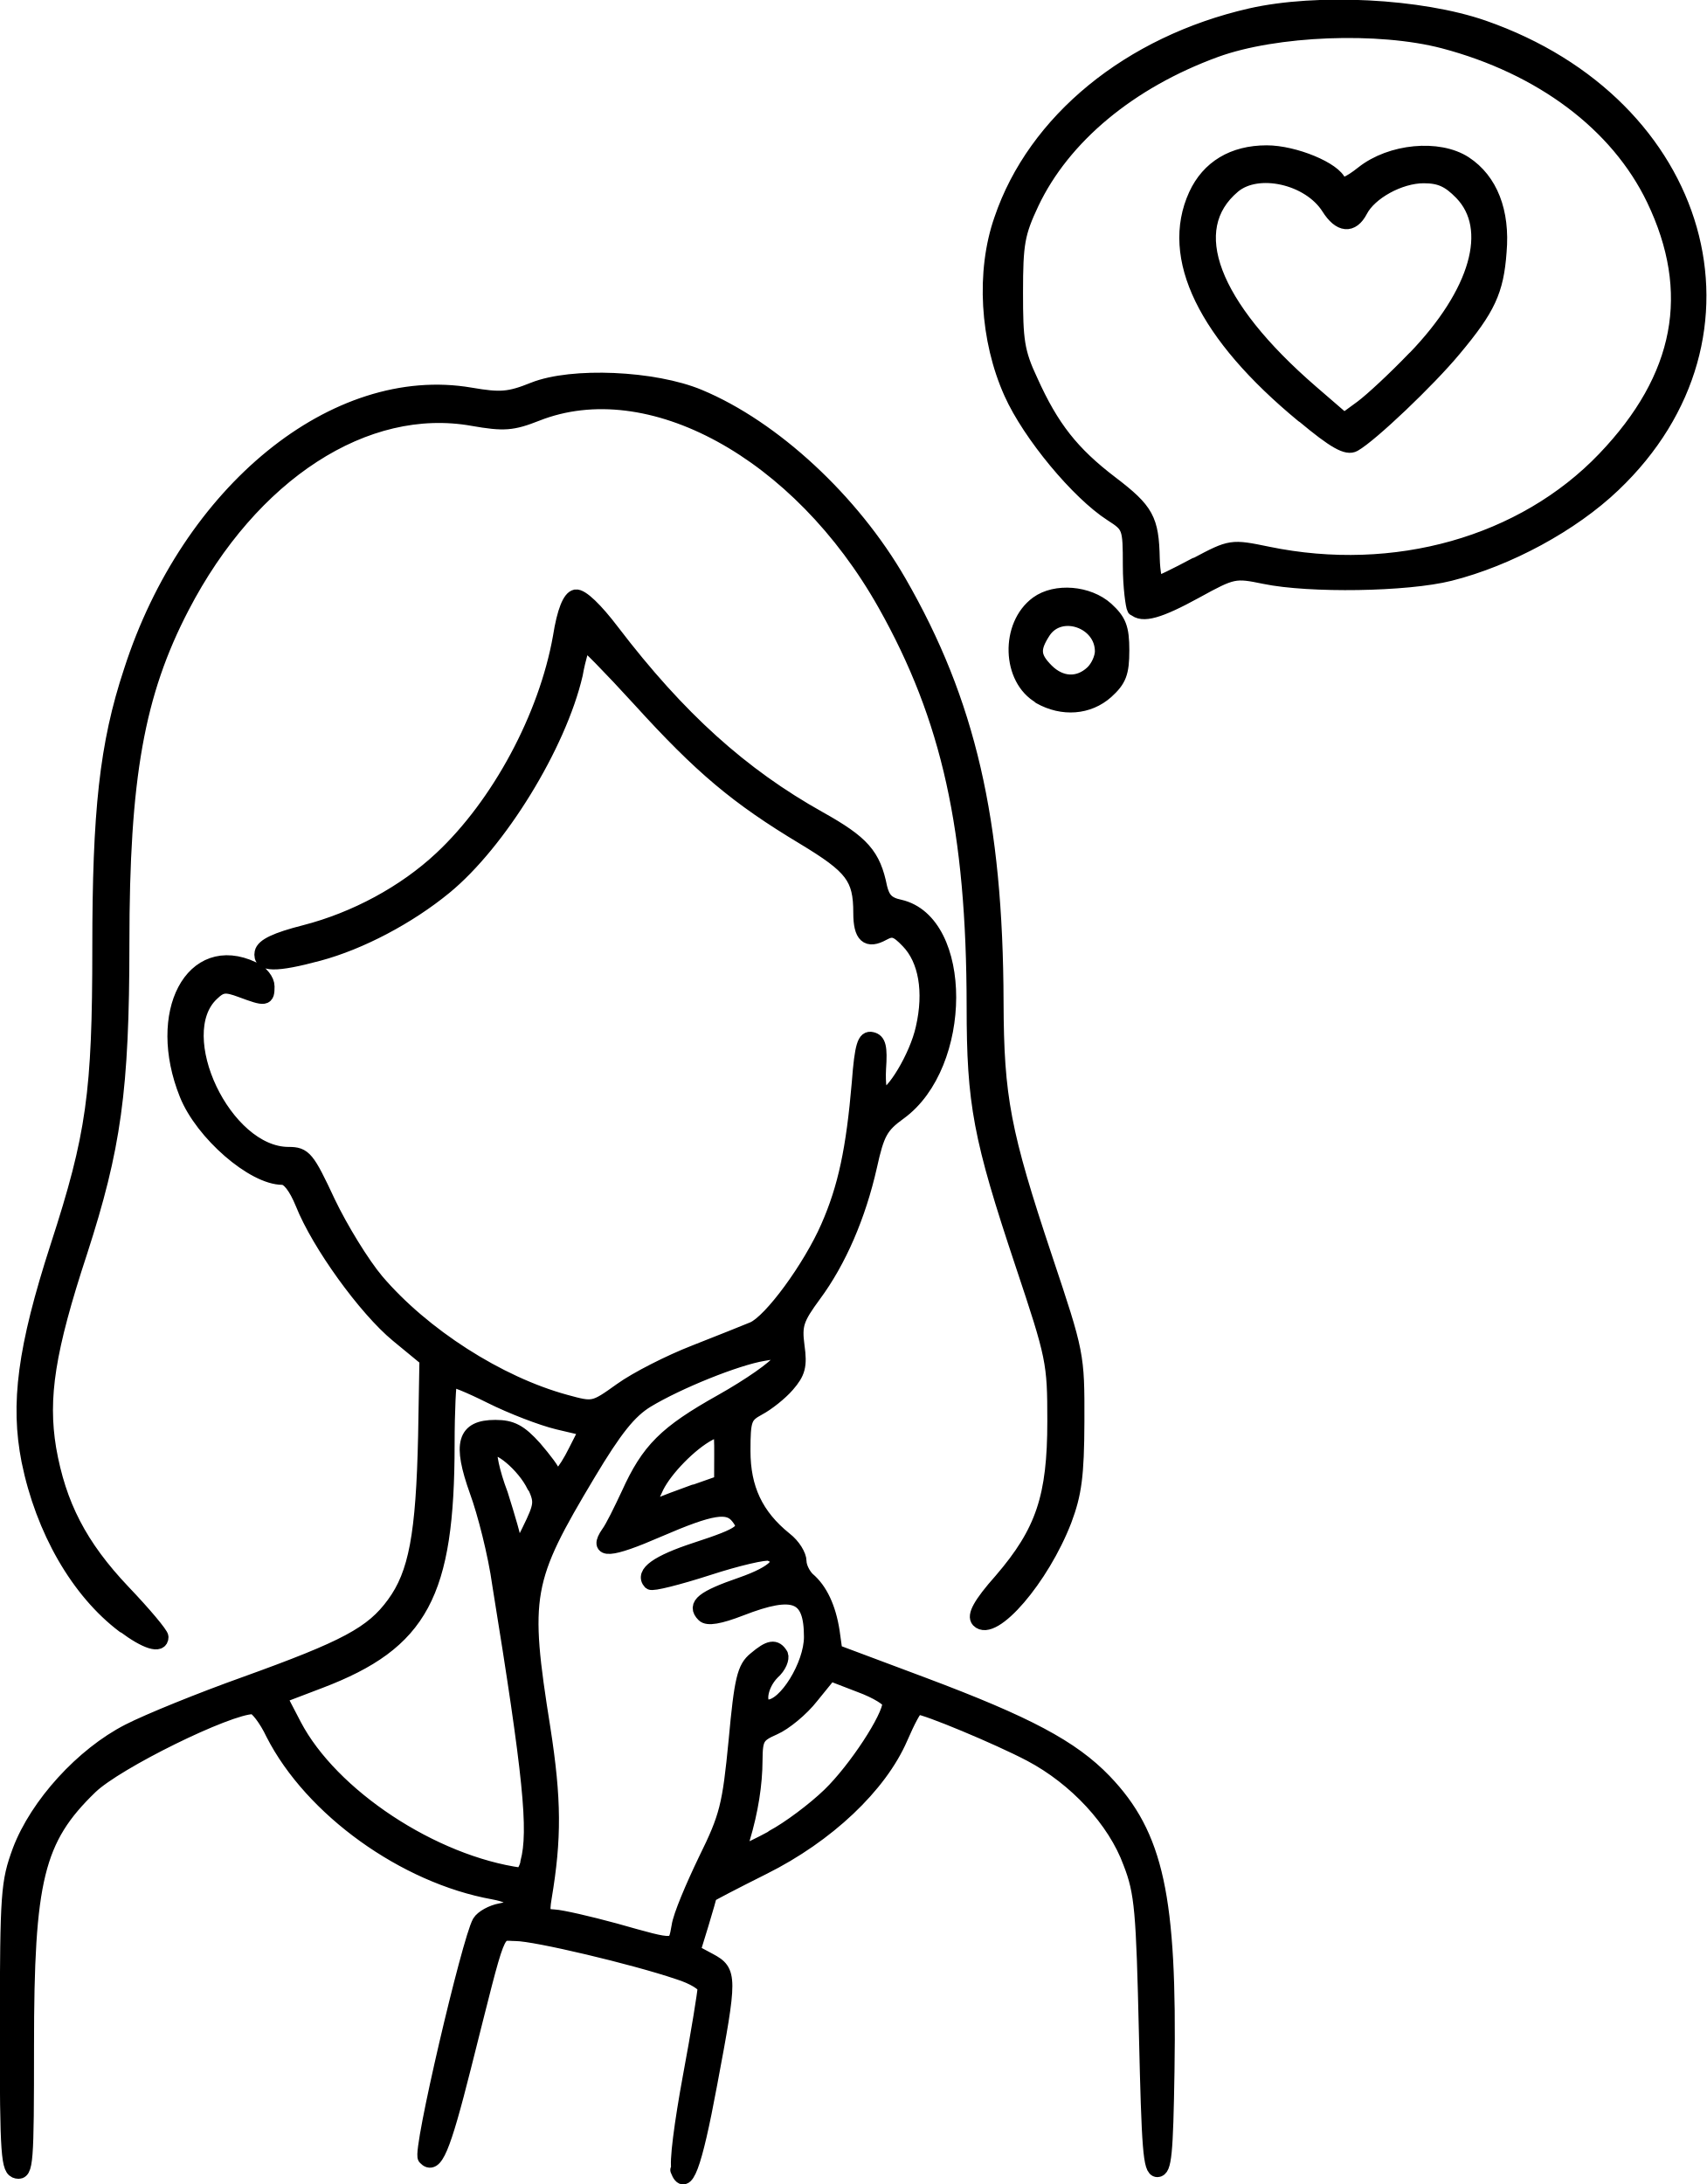
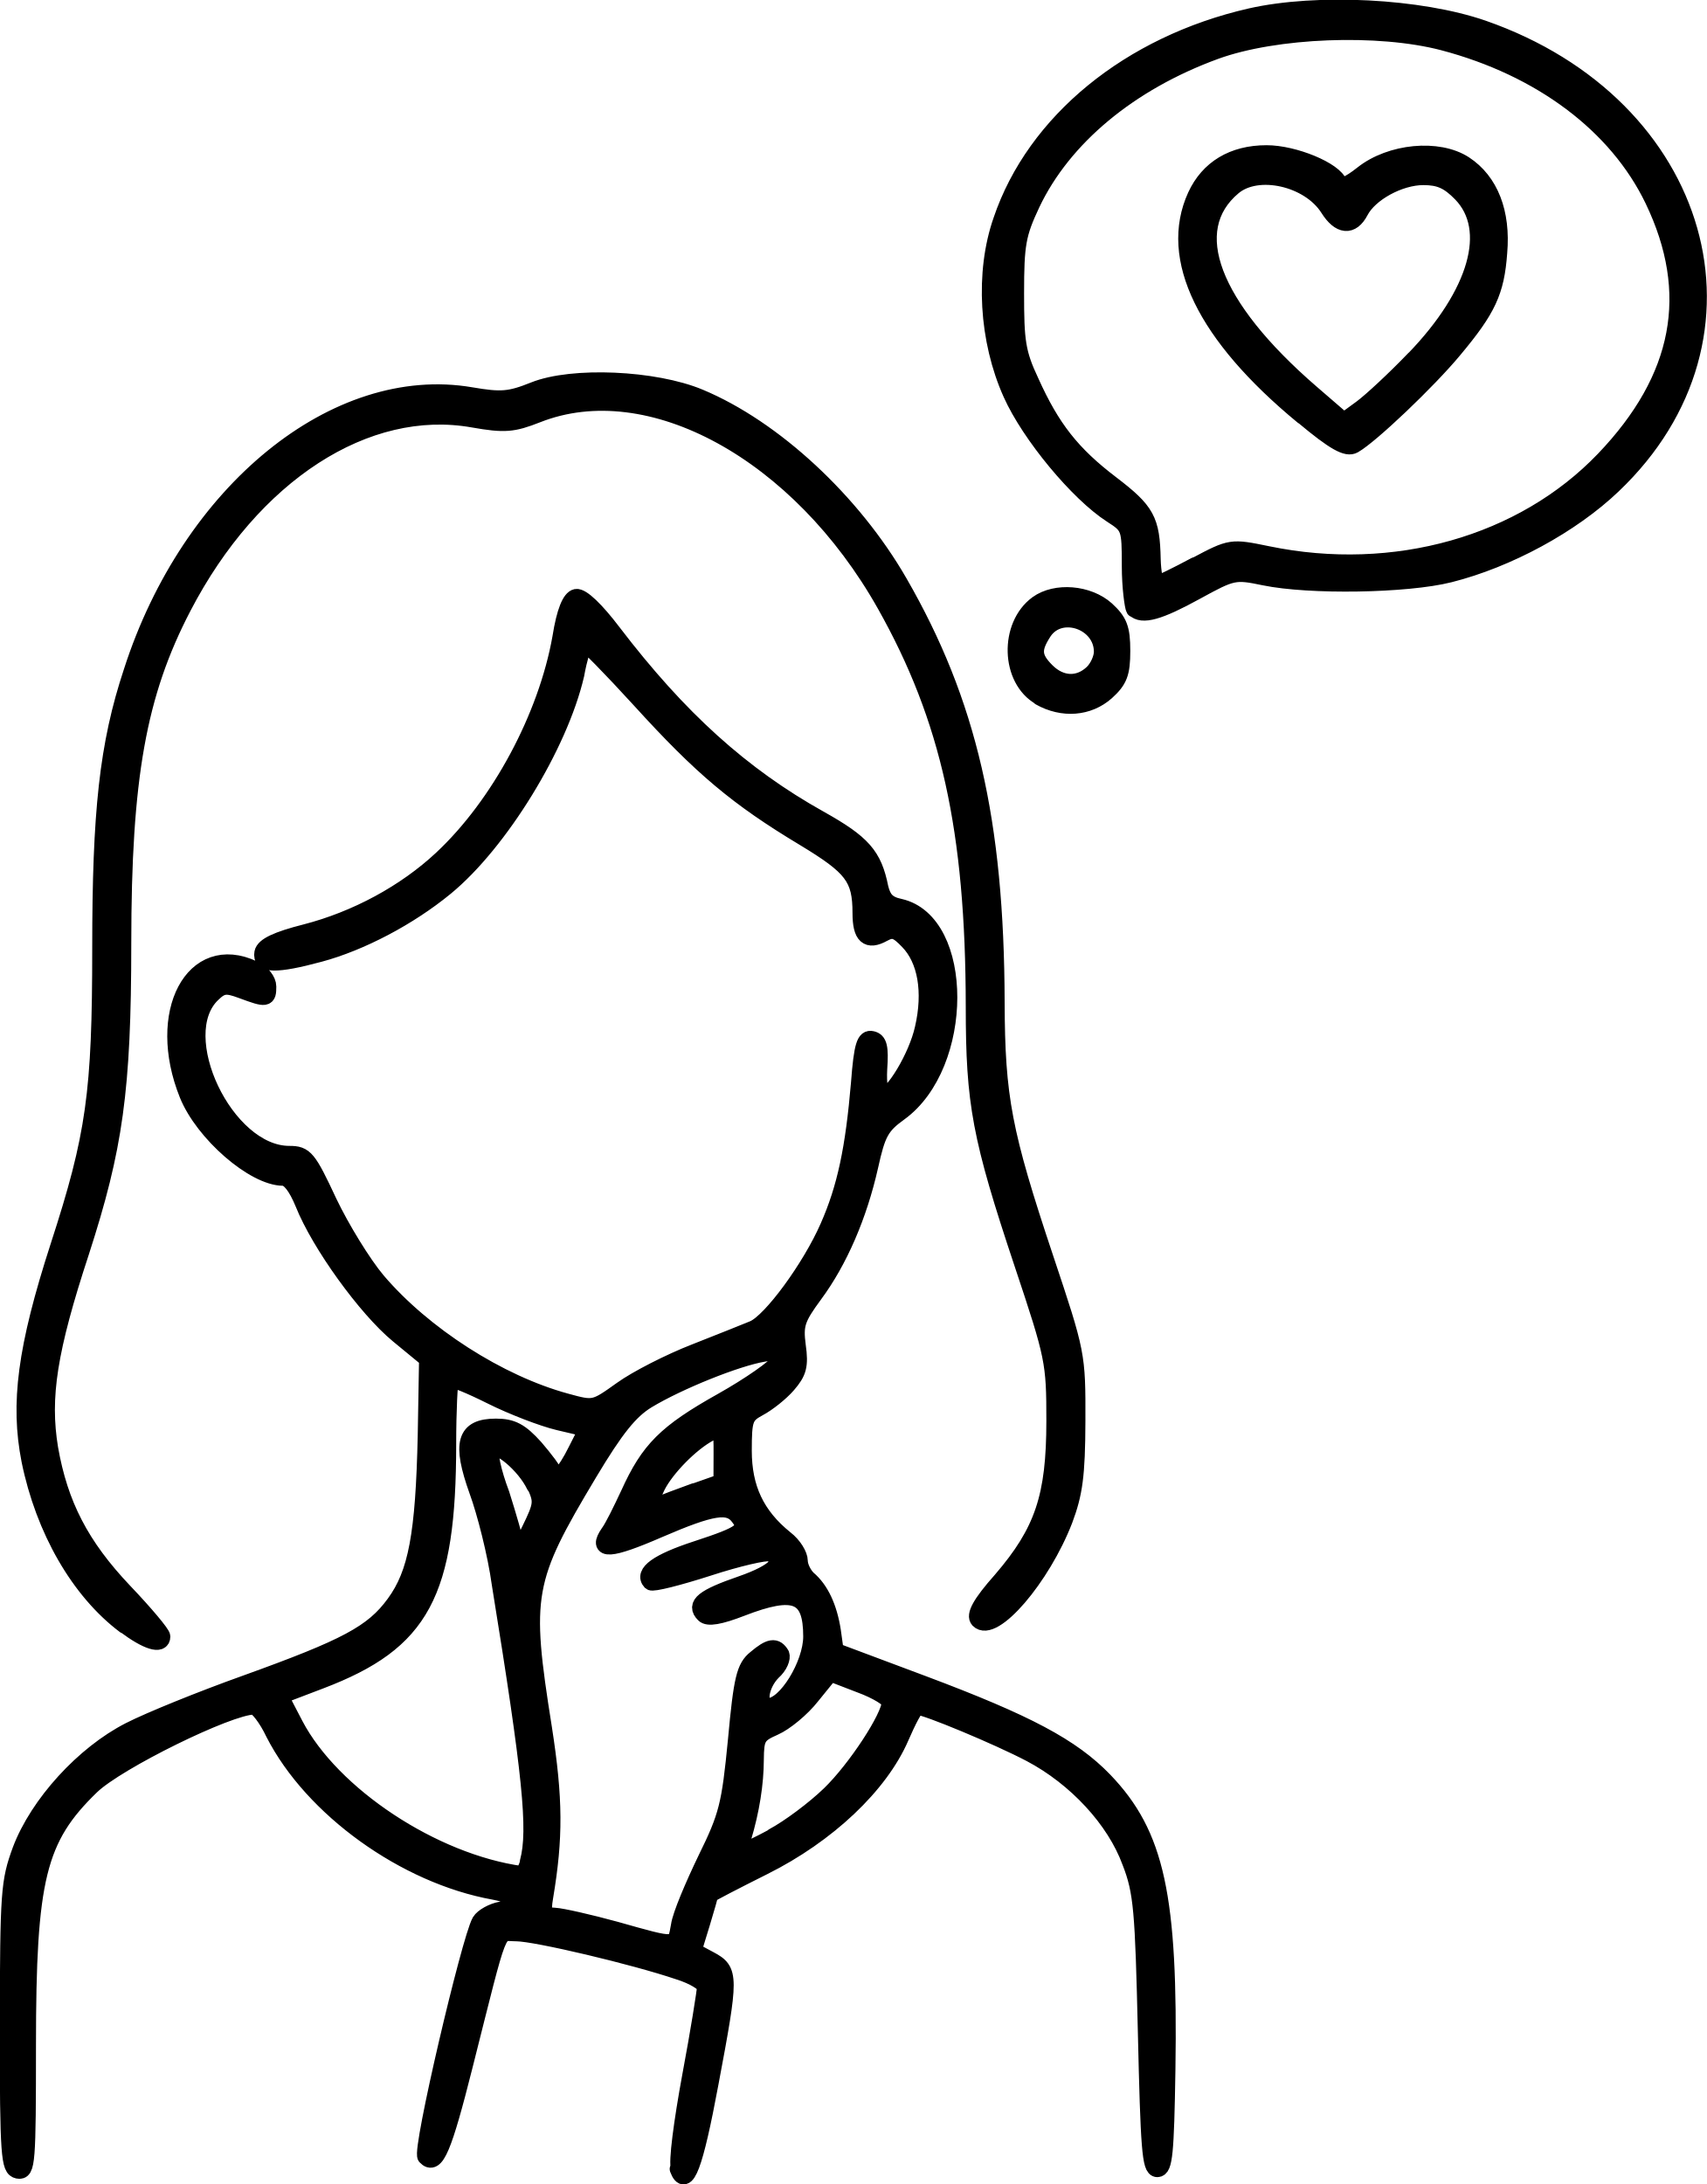
- <svg xmlns="http://www.w3.org/2000/svg" width="10.257mm" height="13.129mm" viewBox="0 0 10.257 13.129" version="1.1" id="svg1" xml:space="preserve">
+ <svg xmlns="http://www.w3.org/2000/svg" width="10.269mm" height="13.141mm" viewBox="0 0 10.269 13.141" version="1.1" id="svg1" xml:space="preserve">
  <defs id="defs1" />
-   <g id="layer1" transform="translate(-149.5405,-40.76937)">
-     <path style="fill:#000000;stroke:#000000;stroke-width:0.088;stroke-linecap:round;stroke-linejoin:round;stroke-dasharray:none;stroke-opacity:1" d="m 153.622,53.812 c -0.017,-0.035 0.017,-0.285 0.067,-0.557 0.051,-0.272 0.089,-0.512 0.089,-0.535 -9e-5,-0.023 -0.067,-0.066 -0.16,-0.095 -0.265,-0.09 -0.86,-0.231 -0.976,-0.231 -0.123,-5.1e-5 -0.091,-0.08 -0.313,0.799 -0.126,0.5 -0.173,0.611 -0.233,0.547 -0.034,-0.033 0.265,-1.306 0.327,-1.415 0.017,-0.029 0.076,-0.061 0.126,-0.07 0.133,-0.024 0.11,-0.083 -0.042,-0.111 -0.534,-0.096 -1.093,-0.498 -1.325,-0.953 -0.042,-0.089 -0.099,-0.161 -0.121,-0.161 -0.149,0 -0.822,0.331 -0.977,0.481 -0.324,0.313 -0.383,0.555 -0.383,1.558 0,0.71 -0.004,0.764 -0.059,0.753 -0.051,-0.011 -0.059,-0.08 -0.059,-0.868 0.002,-0.809 0.006,-0.868 0.076,-1.059 0.105,-0.278 0.379,-0.578 0.655,-0.719 0.119,-0.061 0.432,-0.188 0.698,-0.283 0.608,-0.219 0.766,-0.303 0.896,-0.481 0.133,-0.181 0.177,-0.415 0.19,-1.013 l 0.008,-0.459 -0.175,-0.144 c -0.193,-0.159 -0.474,-0.548 -0.571,-0.792 -0.042,-0.102 -0.085,-0.156 -0.122,-0.156 -0.175,-3.48e-4 -0.481,-0.266 -0.575,-0.5 -0.197,-0.49 0.034,-0.926 0.398,-0.754 0.051,0.022 0.086,0.07 0.086,0.105 0,0.076 -0.008,0.078 -0.156,0.023 -0.094,-0.035 -0.121,-0.033 -0.177,0.021 -0.263,0.247 0.076,0.965 0.461,0.965 0.095,0 0.113,0.021 0.238,0.289 0.076,0.159 0.206,0.371 0.292,0.473 0.277,0.325 0.731,0.617 1.135,0.727 0.168,0.046 0.17,0.046 0.335,-0.072 0.09,-0.065 0.29,-0.167 0.442,-0.226 0.153,-0.06 0.31,-0.123 0.351,-0.14 0.107,-0.046 0.343,-0.369 0.45,-0.613 0.104,-0.236 0.153,-0.469 0.187,-0.868 0.017,-0.226 0.034,-0.271 0.076,-0.261 0.042,0.009 0.051,0.048 0.042,0.177 -0.005,0.091 0.006,0.165 0.025,0.165 0.059,0 0.203,-0.236 0.241,-0.408 0.051,-0.221 0.017,-0.414 -0.09,-0.524 -0.067,-0.07 -0.093,-0.078 -0.15,-0.047 -0.094,0.052 -0.135,0.016 -0.135,-0.123 0,-0.213 -0.051,-0.277 -0.342,-0.453 -0.401,-0.241 -0.616,-0.422 -0.985,-0.828 -0.179,-0.196 -0.33,-0.35 -0.336,-0.342 -0.007,0.008 -0.034,0.093 -0.051,0.189 -0.099,0.426 -0.459,1.012 -0.786,1.28 -0.218,0.179 -0.508,0.332 -0.758,0.399 -0.26,0.07 -0.355,0.068 -0.341,-0.006 0.008,-0.041 0.085,-0.078 0.258,-0.122 0.303,-0.078 0.6,-0.238 0.82,-0.444 0.346,-0.323 0.63,-0.852 0.715,-1.33 0.025,-0.159 0.059,-0.236 0.093,-0.243 0.034,-0.006 0.121,0.078 0.221,0.21 0.397,0.52 0.776,0.862 1.243,1.123 0.261,0.146 0.326,0.22 0.365,0.415 0.017,0.068 0.042,0.1 0.119,0.116 0.395,0.09 0.394,0.95 -0.002,1.237 -0.111,0.08 -0.134,0.122 -0.178,0.322 -0.067,0.297 -0.184,0.569 -0.335,0.773 -0.105,0.143 -0.118,0.18 -0.101,0.308 0.017,0.12 0.005,0.16 -0.059,0.234 -0.042,0.049 -0.122,0.112 -0.173,0.139 -0.085,0.046 -0.093,0.067 -0.093,0.258 0,0.224 0.076,0.389 0.251,0.53 0.051,0.039 0.086,0.099 0.086,0.133 0,0.035 0.025,0.083 0.051,0.108 0.076,0.064 0.126,0.172 0.148,0.313 l 0.017,0.122 0.526,0.197 c 0.629,0.236 0.897,0.379 1.092,0.581 0.313,0.326 0.394,0.697 0.378,1.742 -0.008,0.501 -0.017,0.595 -0.059,0.595 -0.042,0 -0.051,-0.124 -0.067,-0.822 -0.017,-0.73 -0.025,-0.845 -0.095,-1.024 -0.093,-0.255 -0.328,-0.508 -0.601,-0.652 -0.196,-0.103 -0.629,-0.283 -0.678,-0.283 -0.017,0 -0.059,0.083 -0.103,0.184 -0.125,0.289 -0.44,0.587 -0.825,0.779 -0.176,0.088 -0.32,0.163 -0.321,0.167 -1.9e-4,0.004 -0.025,0.082 -0.051,0.173 l -0.051,0.166 0.099,0.053 c 0.125,0.067 0.125,0.096 0.003,0.744 -0.093,0.5 -0.147,0.641 -0.194,0.516 z m -5.8e-4,-1.462 c 0.008,-0.062 0.085,-0.242 0.161,-0.4 0.128,-0.26 0.144,-0.325 0.182,-0.716 0.034,-0.371 0.051,-0.439 0.117,-0.492 0.085,-0.072 0.121,-0.078 0.153,-0.024 0.008,0.021 -0.008,0.068 -0.051,0.106 -0.076,0.077 -0.095,0.206 -0.025,0.206 0.104,0 0.259,-0.251 0.259,-0.42 0,-0.255 -0.101,-0.296 -0.423,-0.171 -0.129,0.05 -0.201,0.062 -0.224,0.038 -0.059,-0.059 -0.003,-0.103 0.226,-0.182 0.207,-0.072 0.276,-0.145 0.172,-0.186 -0.025,-0.01 -0.194,0.029 -0.372,0.087 -0.18,0.058 -0.335,0.097 -0.346,0.086 -0.051,-0.054 0.042,-0.121 0.275,-0.197 0.281,-0.092 0.314,-0.117 0.253,-0.195 -0.059,-0.078 -0.158,-0.063 -0.48,0.076 -0.294,0.128 -0.379,0.133 -0.301,0.02 0.025,-0.033 0.076,-0.138 0.121,-0.234 0.121,-0.267 0.223,-0.369 0.56,-0.558 0.169,-0.095 0.325,-0.204 0.345,-0.241 0.034,-0.063 0.025,-0.067 -0.095,-0.046 -0.162,0.027 -0.512,0.168 -0.699,0.281 -0.105,0.064 -0.191,0.171 -0.352,0.44 -0.383,0.64 -0.4,0.729 -0.272,1.532 0.067,0.43 0.067,0.662 0.008,1.015 -0.017,0.101 -0.008,0.114 0.059,0.117 0.042,0.002 0.209,0.04 0.366,0.083 0.373,0.105 0.359,0.106 0.383,-0.025 z m -0.909,-0.385 c 0.051,-0.19 0.017,-0.524 -0.169,-1.671 -0.025,-0.183 -0.09,-0.435 -0.136,-0.56 -0.103,-0.288 -0.076,-0.385 0.111,-0.385 0.097,0 0.147,0.026 0.236,0.125 0.059,0.069 0.114,0.14 0.114,0.16 0,0.064 0.067,-0.008 0.133,-0.142 l 0.067,-0.132 -0.174,-0.041 c -0.096,-0.023 -0.278,-0.093 -0.404,-0.156 -0.126,-0.063 -0.235,-0.108 -0.244,-0.098 -0.008,0.009 -0.017,0.184 -0.017,0.387 -5.8e-4,0.9 -0.157,1.191 -0.766,1.423 l -0.244,0.093 0.09,0.173 c 0.222,0.424 0.833,0.827 1.362,0.9 0.008,0.002 0.034,-0.033 0.042,-0.076 z m 1.475,-0.152 c 0.094,-0.05 0.247,-0.164 0.34,-0.254 0.157,-0.152 0.361,-0.464 0.362,-0.552 8e-5,-0.021 -0.076,-0.07 -0.18,-0.108 l -0.179,-0.069 -0.112,0.138 c -0.059,0.076 -0.162,0.16 -0.224,0.187 -0.102,0.045 -0.113,0.062 -0.114,0.197 -5.8e-4,0.142 -0.025,0.302 -0.076,0.472 -0.034,0.099 -0.017,0.098 0.189,-0.012 z m -1.436,-2.111 c -0.059,-0.124 -0.222,-0.26 -0.26,-0.221 -0.017,0.015 0.008,0.138 0.059,0.272 0.042,0.134 0.085,0.275 0.085,0.314 0.002,0.046 0.034,0.014 0.086,-0.096 0.076,-0.155 0.076,-0.173 0.034,-0.268 z m 0.967,0.035 0.159,-0.056 5.8e-4,-0.167 c 5.8e-4,-0.162 -0.002,-0.166 -0.076,-0.127 -0.111,0.059 -0.26,0.211 -0.314,0.319 -0.059,0.124 -0.059,0.146 0.008,0.114 0.034,-0.015 0.131,-0.052 0.218,-0.083 z m -3.433,0.806 c -0.275,-0.207 -0.487,-0.575 -0.572,-0.993 -0.067,-0.341 -0.025,-0.674 0.174,-1.289 0.216,-0.665 0.252,-0.921 0.252,-1.795 9e-5,-0.814 0.042,-1.221 0.189,-1.663 0.348,-1.082 1.229,-1.799 2.04,-1.66 0.181,0.031 0.233,0.027 0.38,-0.032 0.23,-0.092 0.725,-0.07 0.995,0.043 0.446,0.186 0.921,0.626 1.202,1.114 0.416,0.722 0.581,1.435 0.584,2.526 0.002,0.574 0.042,0.784 0.294,1.539 0.192,0.575 0.193,0.579 0.192,0.98 -9.7e-4,0.331 -0.017,0.437 -0.076,0.595 -0.135,0.35 -0.43,0.693 -0.517,0.602 -0.025,-0.027 0.008,-0.095 0.137,-0.24 0.251,-0.292 0.321,-0.502 0.321,-0.957 9e-5,-0.356 -0.006,-0.385 -0.193,-0.945 -0.254,-0.761 -0.292,-0.965 -0.292,-1.549 -9.7e-4,-1.062 -0.15,-1.734 -0.535,-2.418 -0.517,-0.918 -1.418,-1.41 -2.093,-1.144 -0.147,0.058 -0.197,0.062 -0.385,0.029 -0.645,-0.115 -1.331,0.33 -1.747,1.131 -0.271,0.521 -0.361,1.025 -0.361,2.023 -1.9e-4,0.885 -0.051,1.231 -0.252,1.853 -0.195,0.593 -0.239,0.877 -0.188,1.186 0.059,0.337 0.186,0.585 0.447,0.86 0.126,0.132 0.228,0.254 0.228,0.271 0,0.059 -0.091,0.031 -0.224,-0.069 z m 5.508,-5.586 c -0.187,-0.105 -0.196,-0.429 -0.017,-0.56 0.11,-0.08 0.306,-0.064 0.415,0.034 0.076,0.07 0.094,0.112 0.094,0.248 0,0.136 -0.017,0.178 -0.094,0.248 -0.108,0.096 -0.263,0.108 -0.4,0.031 z m 0.314,-0.144 c 0.034,-0.032 0.059,-0.09 0.059,-0.128 0,-0.183 -0.251,-0.27 -0.352,-0.121 -0.067,0.103 -0.067,0.153 0.017,0.237 0.085,0.085 0.193,0.09 0.276,0.012 z m 0.252,-0.385 c -0.008,-0.013 -0.025,-0.13 -0.025,-0.26 0,-0.23 -0.003,-0.238 -0.112,-0.308 -0.201,-0.129 -0.492,-0.48 -0.603,-0.728 -0.144,-0.32 -0.169,-0.729 -0.059,-1.043 0.201,-0.594 0.772,-1.06 1.498,-1.226 0.401,-0.091 1.021,-0.059 1.399,0.072 1.326,0.462 1.722,1.855 0.782,2.749 -0.249,0.238 -0.633,0.446 -0.983,0.534 -0.258,0.065 -0.843,0.074 -1.114,0.018 -0.179,-0.037 -0.191,-0.035 -0.413,0.087 -0.222,0.122 -0.323,0.15 -0.369,0.103 z m 0.372,-0.263 c 0.209,-0.111 0.211,-0.111 0.43,-0.066 0.764,0.158 1.536,-0.061 2.024,-0.571 0.468,-0.489 0.565,-1.002 0.296,-1.562 -0.217,-0.451 -0.675,-0.794 -1.263,-0.949 -0.39,-0.102 -1.009,-0.078 -1.37,0.053 -0.518,0.189 -0.917,0.521 -1.106,0.92 -0.085,0.181 -0.096,0.242 -0.096,0.537 -9e-5,0.288 0.008,0.359 0.09,0.533 0.126,0.28 0.248,0.435 0.483,0.614 0.215,0.164 0.244,0.218 0.249,0.454 0.002,0.082 0.017,0.149 0.025,0.149 0.017,8e-6 0.12,-0.051 0.234,-0.112 z m 0.642,-0.898 c -0.589,-0.486 -0.815,-0.951 -0.644,-1.325 0.076,-0.165 0.224,-0.255 0.426,-0.255 0.165,-1.26e-4 0.41,0.101 0.436,0.181 0.008,0.028 0.059,0.008 0.142,-0.058 0.168,-0.133 0.455,-0.161 0.613,-0.058 0.154,0.101 0.228,0.29 0.207,0.531 -0.017,0.235 -0.067,0.341 -0.271,0.585 -0.155,0.187 -0.501,0.516 -0.602,0.573 -0.042,0.024 -0.115,-0.015 -0.304,-0.173 z m 0.671,-0.344 c 0.378,-0.392 0.489,-0.78 0.282,-0.994 -0.076,-0.078 -0.13,-0.102 -0.228,-0.102 -0.144,1.26e-4 -0.324,0.099 -0.38,0.208 -0.051,0.097 -0.123,0.09 -0.191,-0.018 -0.116,-0.183 -0.426,-0.253 -0.573,-0.129 -0.307,0.258 -0.133,0.718 0.468,1.238 l 0.198,0.171 0.108,-0.079 c 0.059,-0.044 0.201,-0.176 0.315,-0.295 z" id="path1-52" />
+   <g id="layer1" transform="translate(-149.5345,-40.76327)">
+     <path style="fill:#000000;stroke:#000000;stroke-width:0.1;stroke-linecap:round;stroke-linejoin:round;stroke-dasharray:none;stroke-opacity:1" d="m 153.622,53.812 c -0.017,-0.035 0.017,-0.285 0.067,-0.557 0.051,-0.272 0.089,-0.512 0.089,-0.535 -9e-5,-0.023 -0.067,-0.066 -0.16,-0.095 -0.265,-0.09 -0.86,-0.231 -0.976,-0.231 -0.123,-5.1e-5 -0.091,-0.08 -0.313,0.799 -0.126,0.5 -0.173,0.611 -0.233,0.547 -0.034,-0.033 0.265,-1.306 0.327,-1.415 0.017,-0.029 0.076,-0.061 0.126,-0.07 0.133,-0.024 0.11,-0.083 -0.042,-0.111 -0.534,-0.096 -1.093,-0.498 -1.325,-0.953 -0.042,-0.089 -0.099,-0.161 -0.121,-0.161 -0.149,0 -0.822,0.331 -0.977,0.481 -0.324,0.313 -0.383,0.555 -0.383,1.558 0,0.71 -0.004,0.764 -0.059,0.753 -0.051,-0.011 -0.059,-0.08 -0.059,-0.868 0.002,-0.809 0.006,-0.868 0.076,-1.059 0.105,-0.278 0.379,-0.578 0.655,-0.719 0.119,-0.061 0.432,-0.188 0.698,-0.283 0.608,-0.219 0.766,-0.303 0.896,-0.481 0.133,-0.181 0.177,-0.415 0.19,-1.013 l 0.008,-0.459 -0.175,-0.144 c -0.193,-0.159 -0.474,-0.548 -0.571,-0.792 -0.042,-0.102 -0.085,-0.156 -0.122,-0.156 -0.175,-3.48e-4 -0.481,-0.266 -0.575,-0.5 -0.197,-0.49 0.034,-0.926 0.398,-0.754 0.051,0.022 0.086,0.07 0.086,0.105 0,0.076 -0.008,0.078 -0.156,0.023 -0.094,-0.035 -0.121,-0.033 -0.177,0.021 -0.263,0.247 0.076,0.965 0.461,0.965 0.095,0 0.113,0.021 0.238,0.289 0.076,0.159 0.206,0.371 0.292,0.473 0.277,0.325 0.731,0.617 1.135,0.727 0.168,0.046 0.17,0.046 0.335,-0.072 0.09,-0.065 0.29,-0.167 0.442,-0.226 0.153,-0.06 0.31,-0.123 0.351,-0.14 0.107,-0.046 0.343,-0.369 0.45,-0.613 0.104,-0.236 0.153,-0.469 0.187,-0.868 0.017,-0.226 0.034,-0.271 0.076,-0.261 0.042,0.009 0.051,0.048 0.042,0.177 -0.005,0.091 0.006,0.165 0.025,0.165 0.059,0 0.203,-0.236 0.241,-0.408 0.051,-0.221 0.017,-0.414 -0.09,-0.524 -0.067,-0.07 -0.093,-0.078 -0.15,-0.047 -0.094,0.052 -0.135,0.016 -0.135,-0.123 0,-0.213 -0.051,-0.277 -0.342,-0.453 -0.401,-0.241 -0.616,-0.422 -0.985,-0.828 -0.179,-0.196 -0.33,-0.35 -0.336,-0.342 -0.007,0.008 -0.034,0.093 -0.051,0.189 -0.099,0.426 -0.459,1.012 -0.786,1.28 -0.218,0.179 -0.508,0.332 -0.758,0.399 -0.26,0.07 -0.355,0.068 -0.341,-0.006 0.008,-0.041 0.085,-0.078 0.258,-0.122 0.303,-0.078 0.6,-0.238 0.82,-0.444 0.346,-0.323 0.63,-0.852 0.715,-1.33 0.025,-0.159 0.059,-0.236 0.093,-0.243 0.034,-0.006 0.121,0.078 0.221,0.21 0.397,0.52 0.776,0.862 1.243,1.123 0.261,0.146 0.326,0.22 0.365,0.415 0.017,0.068 0.042,0.1 0.119,0.116 0.395,0.09 0.394,0.95 -0.002,1.237 -0.111,0.08 -0.134,0.122 -0.178,0.322 -0.067,0.297 -0.184,0.569 -0.335,0.773 -0.105,0.143 -0.118,0.18 -0.101,0.308 0.017,0.12 0.005,0.16 -0.059,0.234 -0.042,0.049 -0.122,0.112 -0.173,0.139 -0.085,0.046 -0.093,0.067 -0.093,0.258 0,0.224 0.076,0.389 0.251,0.53 0.051,0.039 0.086,0.099 0.086,0.133 0,0.035 0.025,0.083 0.051,0.108 0.076,0.064 0.126,0.172 0.148,0.313 l 0.017,0.122 0.526,0.197 c 0.629,0.236 0.897,0.379 1.092,0.581 0.313,0.326 0.394,0.697 0.378,1.742 -0.008,0.501 -0.017,0.595 -0.059,0.595 -0.042,0 -0.051,-0.124 -0.067,-0.822 -0.017,-0.73 -0.025,-0.845 -0.095,-1.024 -0.093,-0.255 -0.328,-0.508 -0.601,-0.652 -0.196,-0.103 -0.629,-0.283 -0.678,-0.283 -0.017,0 -0.059,0.083 -0.103,0.184 -0.125,0.289 -0.44,0.587 -0.825,0.779 -0.176,0.088 -0.32,0.163 -0.321,0.167 -1.9e-4,0.004 -0.025,0.082 -0.051,0.173 l -0.051,0.166 0.099,0.053 c 0.125,0.067 0.125,0.096 0.003,0.744 -0.093,0.5 -0.147,0.641 -0.194,0.516 z m -5.8e-4,-1.462 c 0.008,-0.062 0.085,-0.242 0.161,-0.4 0.128,-0.26 0.144,-0.325 0.182,-0.716 0.034,-0.371 0.051,-0.439 0.117,-0.492 0.085,-0.072 0.121,-0.078 0.153,-0.024 0.008,0.021 -0.008,0.068 -0.051,0.106 -0.076,0.077 -0.095,0.206 -0.025,0.206 0.104,0 0.259,-0.251 0.259,-0.42 0,-0.255 -0.101,-0.296 -0.423,-0.171 -0.129,0.05 -0.201,0.062 -0.224,0.038 -0.059,-0.059 -0.003,-0.103 0.226,-0.182 0.207,-0.072 0.276,-0.145 0.172,-0.186 -0.025,-0.01 -0.194,0.029 -0.372,0.087 -0.18,0.058 -0.335,0.097 -0.346,0.086 -0.051,-0.054 0.042,-0.121 0.275,-0.197 0.281,-0.092 0.314,-0.117 0.253,-0.195 -0.059,-0.078 -0.158,-0.063 -0.48,0.076 -0.294,0.128 -0.379,0.133 -0.301,0.02 0.025,-0.033 0.076,-0.138 0.121,-0.234 0.121,-0.267 0.223,-0.369 0.56,-0.558 0.169,-0.095 0.325,-0.204 0.345,-0.241 0.034,-0.063 0.025,-0.067 -0.095,-0.046 -0.162,0.027 -0.512,0.168 -0.699,0.281 -0.105,0.064 -0.191,0.171 -0.352,0.44 -0.383,0.64 -0.4,0.729 -0.272,1.532 0.067,0.43 0.067,0.662 0.008,1.015 -0.017,0.101 -0.008,0.114 0.059,0.117 0.042,0.002 0.209,0.04 0.366,0.083 0.373,0.105 0.359,0.106 0.383,-0.025 z m -0.909,-0.385 c 0.051,-0.19 0.017,-0.524 -0.169,-1.671 -0.025,-0.183 -0.09,-0.435 -0.136,-0.56 -0.103,-0.288 -0.076,-0.385 0.111,-0.385 0.097,0 0.147,0.026 0.236,0.125 0.059,0.069 0.114,0.14 0.114,0.16 0,0.064 0.067,-0.008 0.133,-0.142 l 0.067,-0.132 -0.174,-0.041 c -0.096,-0.023 -0.278,-0.093 -0.404,-0.156 -0.126,-0.063 -0.235,-0.108 -0.244,-0.098 -0.008,0.009 -0.017,0.184 -0.017,0.387 -5.8e-4,0.9 -0.157,1.191 -0.766,1.423 l -0.244,0.093 0.09,0.173 c 0.222,0.424 0.833,0.827 1.362,0.9 0.008,0.002 0.034,-0.033 0.042,-0.076 z m 1.475,-0.152 c 0.094,-0.05 0.247,-0.164 0.34,-0.254 0.157,-0.152 0.361,-0.464 0.362,-0.552 8e-5,-0.021 -0.076,-0.07 -0.18,-0.108 l -0.179,-0.069 -0.112,0.138 c -0.059,0.076 -0.162,0.16 -0.224,0.187 -0.102,0.045 -0.113,0.062 -0.114,0.197 -5.8e-4,0.142 -0.025,0.302 -0.076,0.472 -0.034,0.099 -0.017,0.098 0.189,-0.012 z m -1.436,-2.111 c -0.059,-0.124 -0.222,-0.26 -0.26,-0.221 -0.017,0.015 0.008,0.138 0.059,0.272 0.042,0.134 0.085,0.275 0.085,0.314 0.002,0.046 0.034,0.014 0.086,-0.096 0.076,-0.155 0.076,-0.173 0.034,-0.268 z m 0.967,0.035 0.159,-0.056 5.8e-4,-0.167 c 5.8e-4,-0.162 -0.002,-0.166 -0.076,-0.127 -0.111,0.059 -0.26,0.211 -0.314,0.319 -0.059,0.124 -0.059,0.146 0.008,0.114 0.034,-0.015 0.131,-0.052 0.218,-0.083 z m -3.433,0.806 c -0.275,-0.207 -0.487,-0.575 -0.572,-0.993 -0.067,-0.341 -0.025,-0.674 0.174,-1.289 0.216,-0.665 0.252,-0.921 0.252,-1.795 9e-5,-0.814 0.042,-1.221 0.189,-1.663 0.348,-1.082 1.229,-1.799 2.04,-1.66 0.181,0.031 0.233,0.027 0.38,-0.032 0.23,-0.092 0.725,-0.07 0.995,0.043 0.446,0.186 0.921,0.626 1.202,1.114 0.416,0.722 0.581,1.435 0.584,2.526 0.002,0.574 0.042,0.784 0.294,1.539 0.192,0.575 0.193,0.579 0.192,0.98 -9.7e-4,0.331 -0.017,0.437 -0.076,0.595 -0.135,0.35 -0.43,0.693 -0.517,0.602 -0.025,-0.027 0.008,-0.095 0.137,-0.24 0.251,-0.292 0.321,-0.502 0.321,-0.957 9e-5,-0.356 -0.006,-0.385 -0.193,-0.945 -0.254,-0.761 -0.292,-0.965 -0.292,-1.549 -9.7e-4,-1.062 -0.15,-1.734 -0.535,-2.418 -0.517,-0.918 -1.418,-1.41 -2.093,-1.144 -0.147,0.058 -0.197,0.062 -0.385,0.029 -0.645,-0.115 -1.331,0.33 -1.747,1.131 -0.271,0.521 -0.361,1.025 -0.361,2.023 -1.9e-4,0.885 -0.051,1.231 -0.252,1.853 -0.195,0.593 -0.239,0.877 -0.188,1.186 0.059,0.337 0.186,0.585 0.447,0.86 0.126,0.132 0.228,0.254 0.228,0.271 0,0.059 -0.091,0.031 -0.224,-0.069 z m 5.508,-5.586 c -0.187,-0.105 -0.196,-0.429 -0.017,-0.56 0.11,-0.08 0.306,-0.064 0.415,0.034 0.076,0.07 0.094,0.112 0.094,0.248 0,0.136 -0.017,0.178 -0.094,0.248 -0.108,0.096 -0.263,0.108 -0.4,0.031 z m 0.314,-0.144 c 0.034,-0.032 0.059,-0.09 0.059,-0.128 0,-0.183 -0.251,-0.27 -0.352,-0.121 -0.067,0.103 -0.067,0.153 0.017,0.237 0.085,0.085 0.193,0.09 0.276,0.012 z m 0.252,-0.385 c -0.008,-0.013 -0.025,-0.13 -0.025,-0.26 0,-0.23 -0.003,-0.238 -0.112,-0.308 -0.201,-0.129 -0.492,-0.48 -0.603,-0.728 -0.144,-0.32 -0.169,-0.729 -0.059,-1.043 0.201,-0.594 0.772,-1.06 1.498,-1.226 0.401,-0.091 1.021,-0.059 1.399,0.072 1.326,0.462 1.722,1.855 0.782,2.749 -0.249,0.238 -0.633,0.446 -0.983,0.534 -0.258,0.065 -0.843,0.074 -1.114,0.018 -0.179,-0.037 -0.191,-0.035 -0.413,0.087 -0.222,0.122 -0.323,0.15 -0.369,0.103 z m 0.372,-0.263 c 0.209,-0.111 0.211,-0.111 0.43,-0.066 0.764,0.158 1.536,-0.061 2.024,-0.571 0.468,-0.489 0.565,-1.002 0.296,-1.562 -0.217,-0.451 -0.675,-0.794 -1.263,-0.949 -0.39,-0.102 -1.009,-0.078 -1.37,0.053 -0.518,0.189 -0.917,0.521 -1.106,0.92 -0.085,0.181 -0.096,0.242 -0.096,0.537 -9e-5,0.288 0.008,0.359 0.09,0.533 0.126,0.28 0.248,0.435 0.483,0.614 0.215,0.164 0.244,0.218 0.249,0.454 0.002,0.082 0.017,0.149 0.025,0.149 0.017,8e-6 0.12,-0.051 0.234,-0.112 z m 0.642,-0.898 c -0.589,-0.486 -0.815,-0.951 -0.644,-1.325 0.076,-0.165 0.224,-0.255 0.426,-0.255 0.165,-1.26e-4 0.41,0.101 0.436,0.181 0.008,0.028 0.059,0.008 0.142,-0.058 0.168,-0.133 0.455,-0.161 0.613,-0.058 0.154,0.101 0.228,0.29 0.207,0.531 -0.017,0.235 -0.067,0.341 -0.271,0.585 -0.155,0.187 -0.501,0.516 -0.602,0.573 -0.042,0.024 -0.115,-0.015 -0.304,-0.173 z m 0.671,-0.344 c 0.378,-0.392 0.489,-0.78 0.282,-0.994 -0.076,-0.078 -0.13,-0.102 -0.228,-0.102 -0.144,1.26e-4 -0.324,0.099 -0.38,0.208 -0.051,0.097 -0.123,0.09 -0.191,-0.018 -0.116,-0.183 -0.426,-0.253 -0.573,-0.129 -0.307,0.258 -0.133,0.718 0.468,1.238 l 0.198,0.171 0.108,-0.079 c 0.059,-0.044 0.201,-0.176 0.315,-0.295 z" id="path1-52" />
  </g>
</svg>
